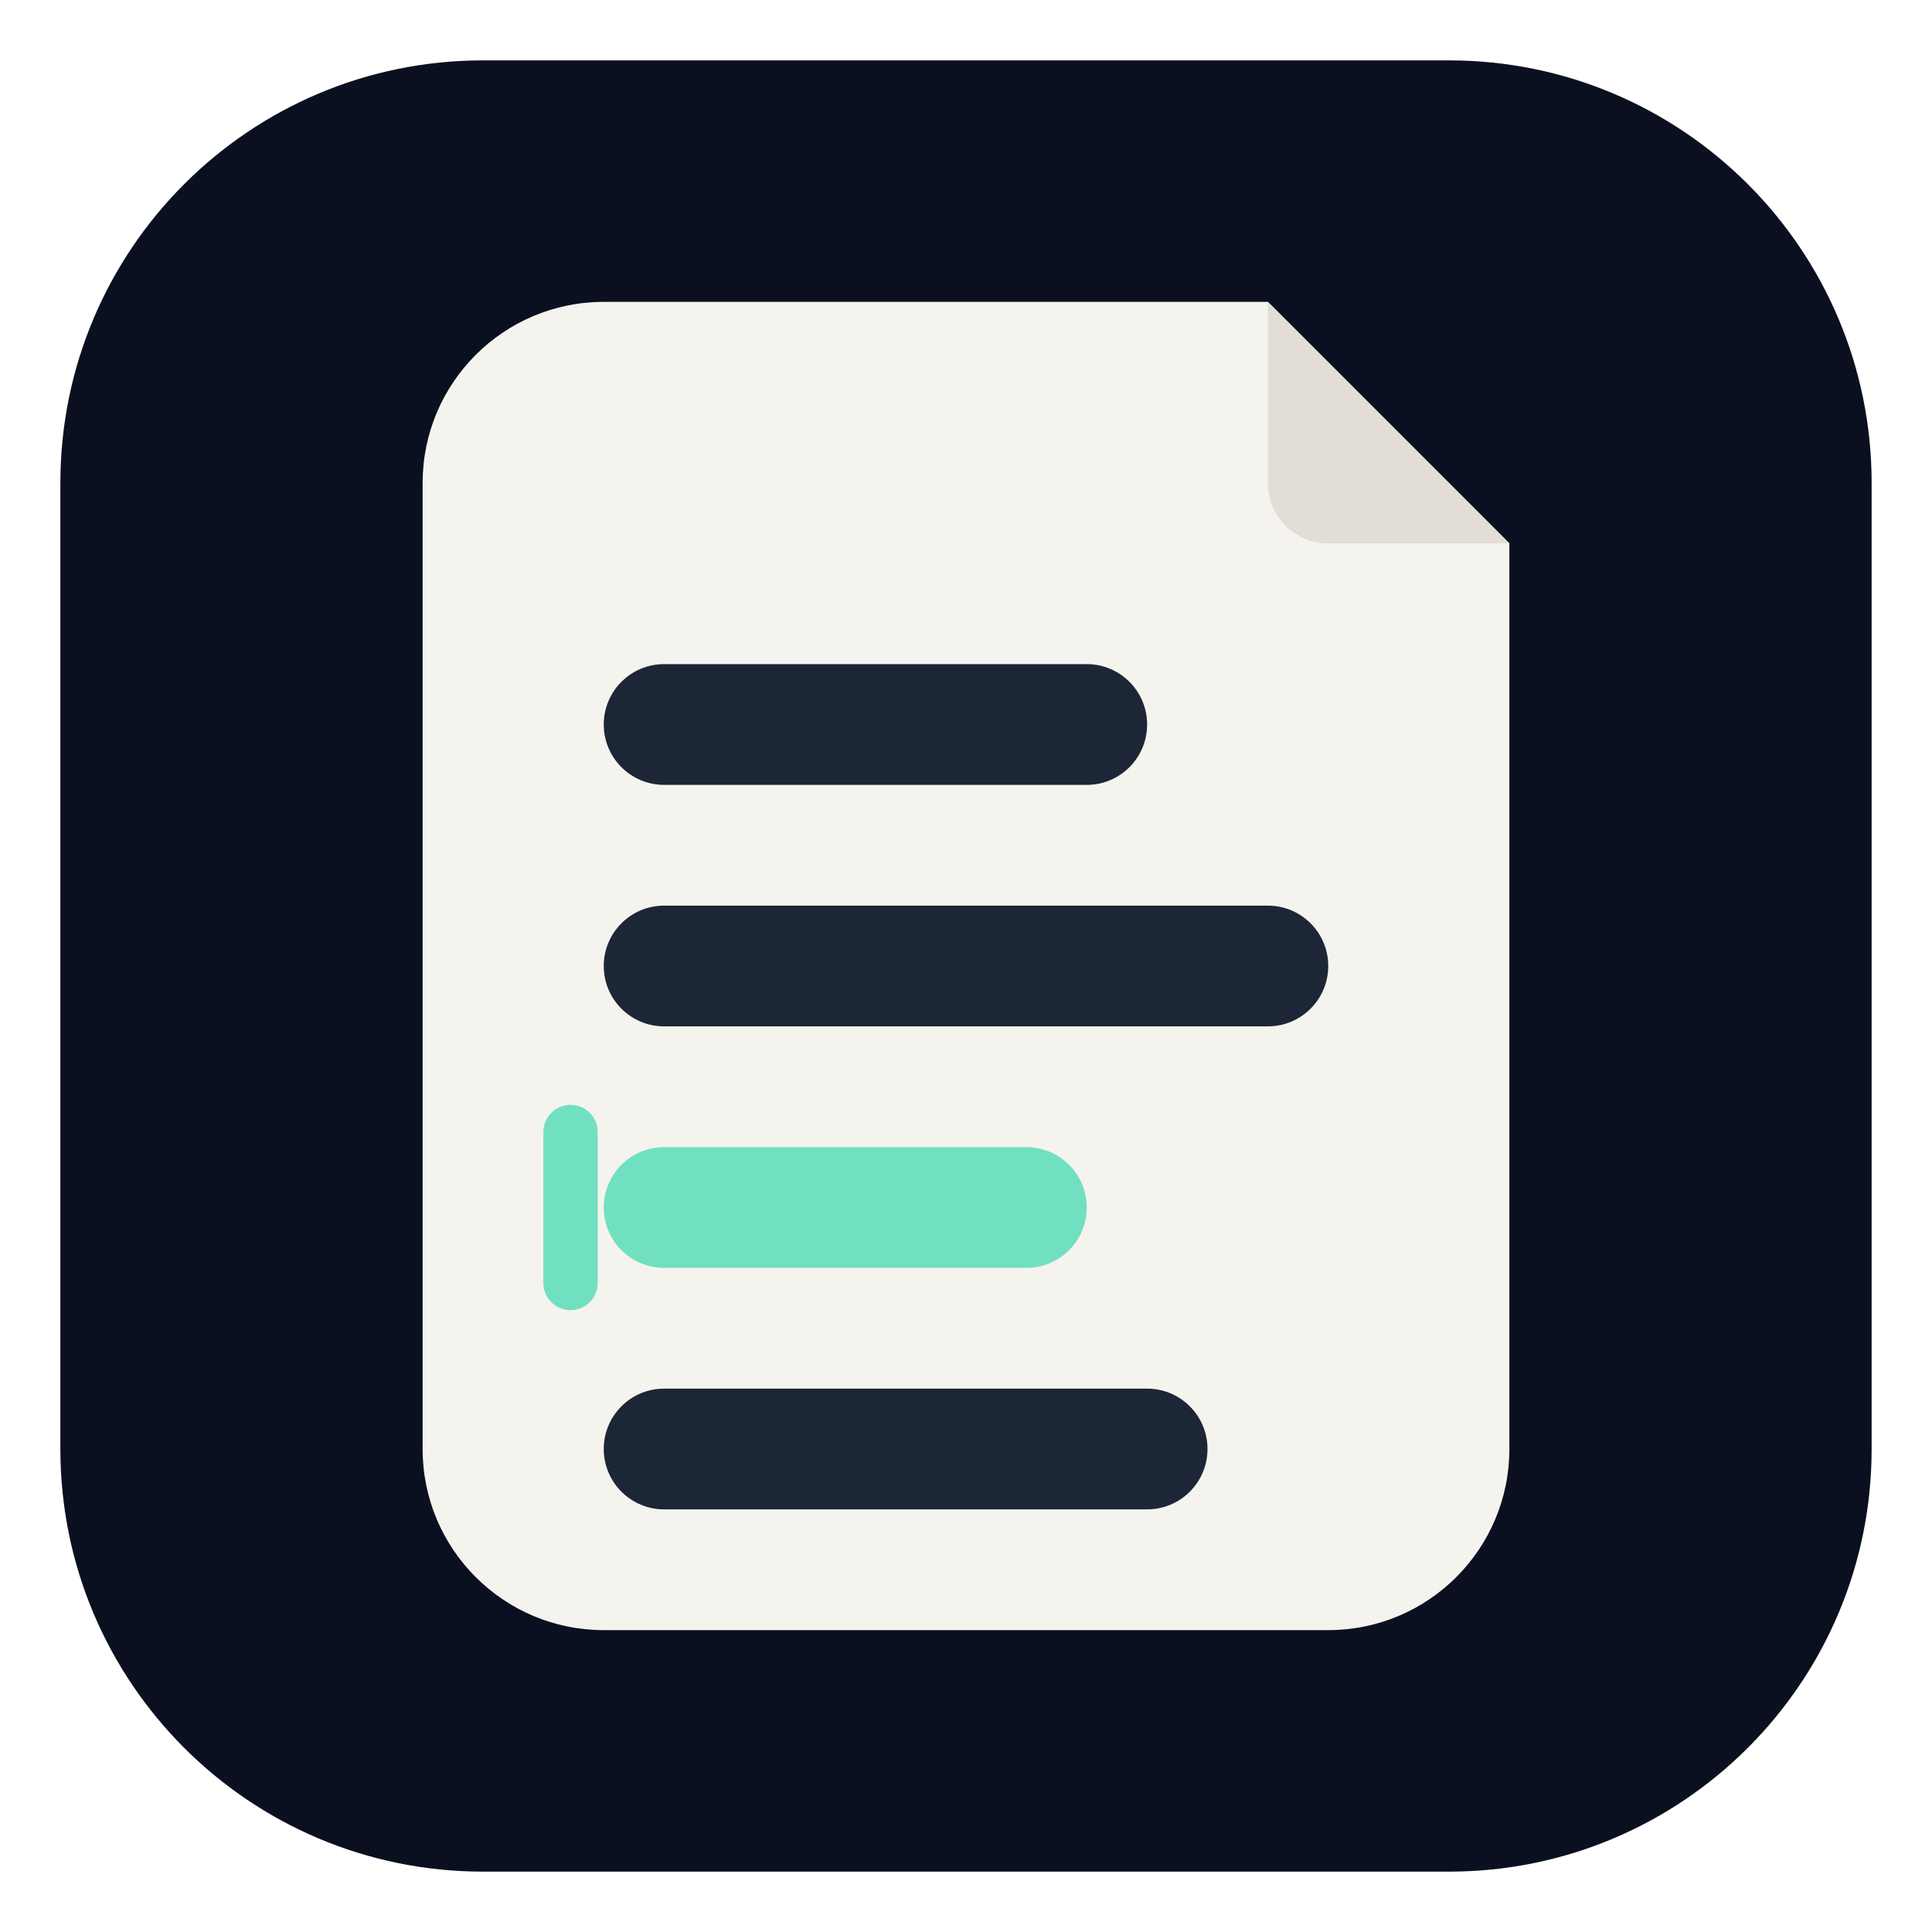
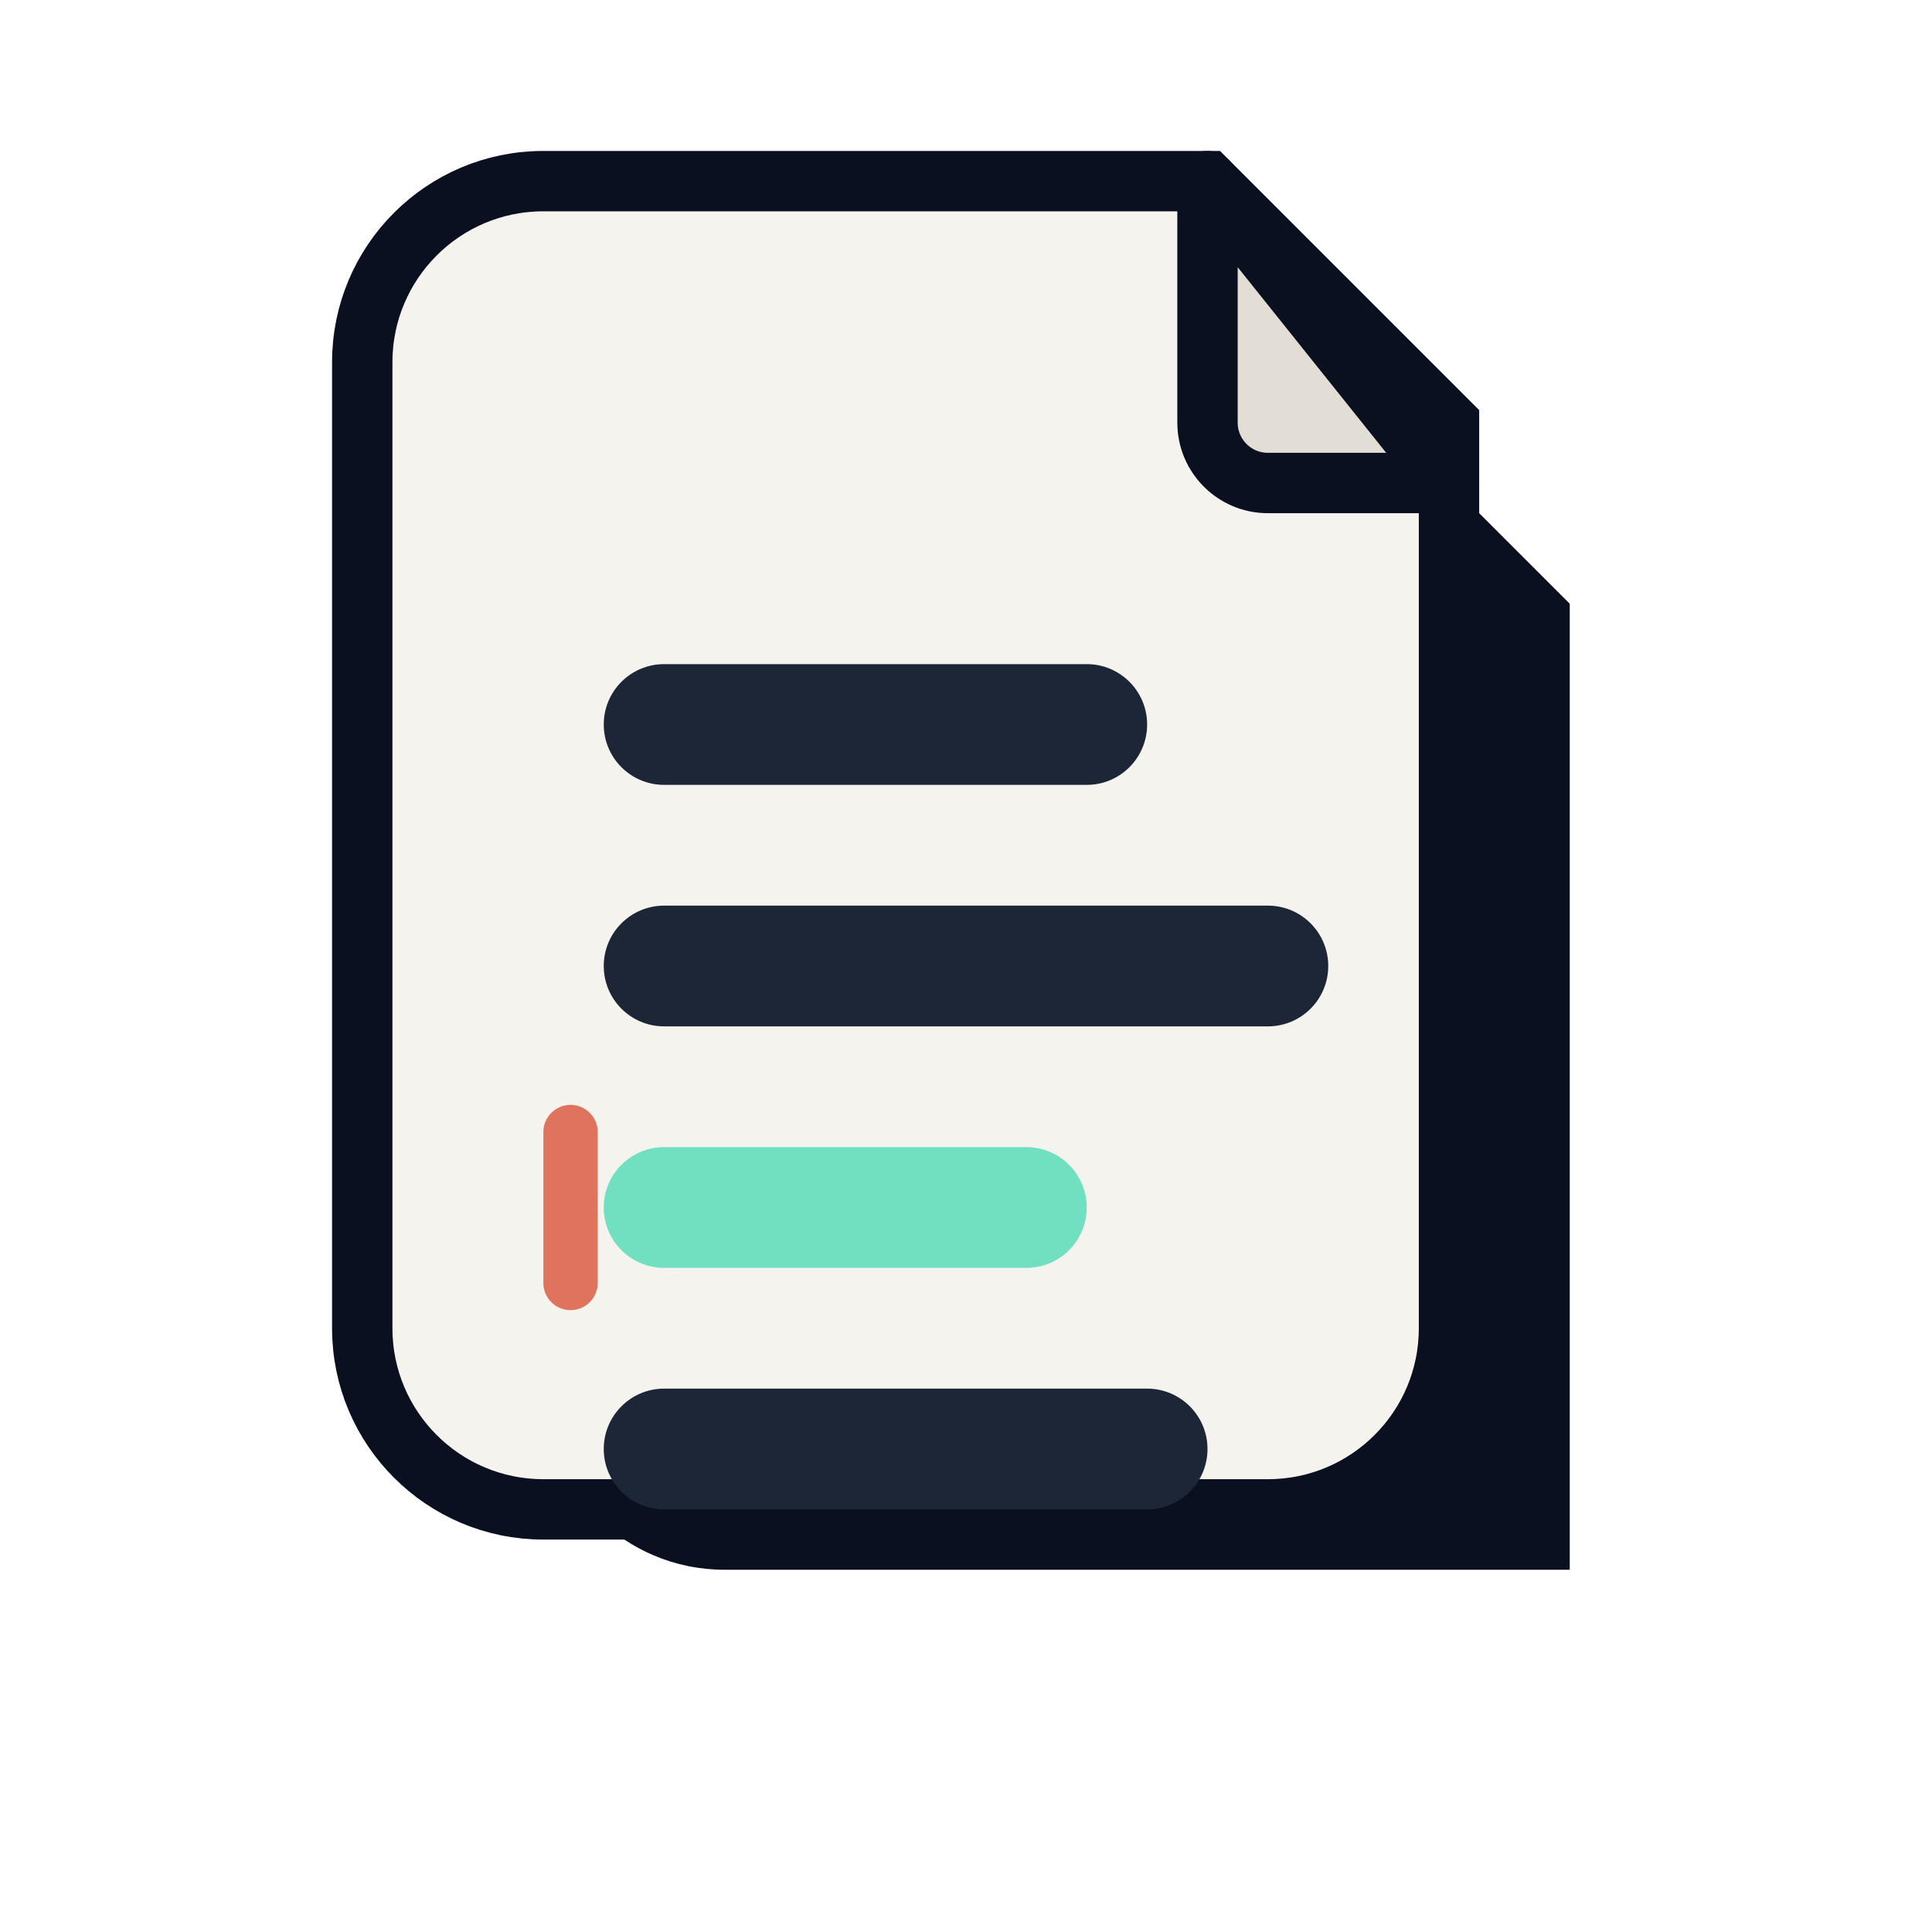
<svg xmlns="http://www.w3.org/2000/svg" viewBox="0 0 32 32" fill="none">
-   <rect width="30" height="30" x="1" y="1" rx="7" fill="#0B1020" />
-   <path d="M7 8c0-1.657 1.343-3 3-3h11l4 4v15c0 1.657-1.343 3-3 3H10c-1.657 0-3-1.343-3-3V8Z" fill="#F5F3EE" />
-   <path d="M21 5v3c0 .552.448 1 1 1h3l-4-4Z" fill="#E2DED5" />
+   <path d="M9 9c0-1.657 1.343-3 3-3h10l4 4v16H12c-1.657 0-3-1.343-3-3V9Z" fill="#0B1020" />
+   <path d="M6 6c0-1.657 1.343-3 3-3h11l4 4v15c0 1.657-1.343 3-3 3H9c-1.657 0-3-1.343-3-3V6Z" fill="#F5F3EE" stroke="#0B1020" stroke-width="1" />
+   <path d="M20 3v4c0 .552.448 1 1 1h3l-4-5Z" fill="#E2DED5" stroke="#0B1020" stroke-width="1" stroke-linejoin="round" />
  <rect x="10" y="11" width="9" height="2" rx="1" fill="#1D2636" />
  <rect x="10" y="15" width="12" height="2" rx="1" fill="#1D2636" />
  <rect x="10" y="19" width="8" height="2" rx="1" fill="#70E0C0" />
  <rect x="10" y="23" width="10" height="2" rx="1" fill="#1D2636" />
-   <rect x="9" y="18.3" width="0.9" height="3.4" rx="0.45" fill="#70E0C0" />
+   <rect x="9" y="18.3" width="0.9" height="3.4" rx="0.45" fill="#DF735E" />
</svg>
